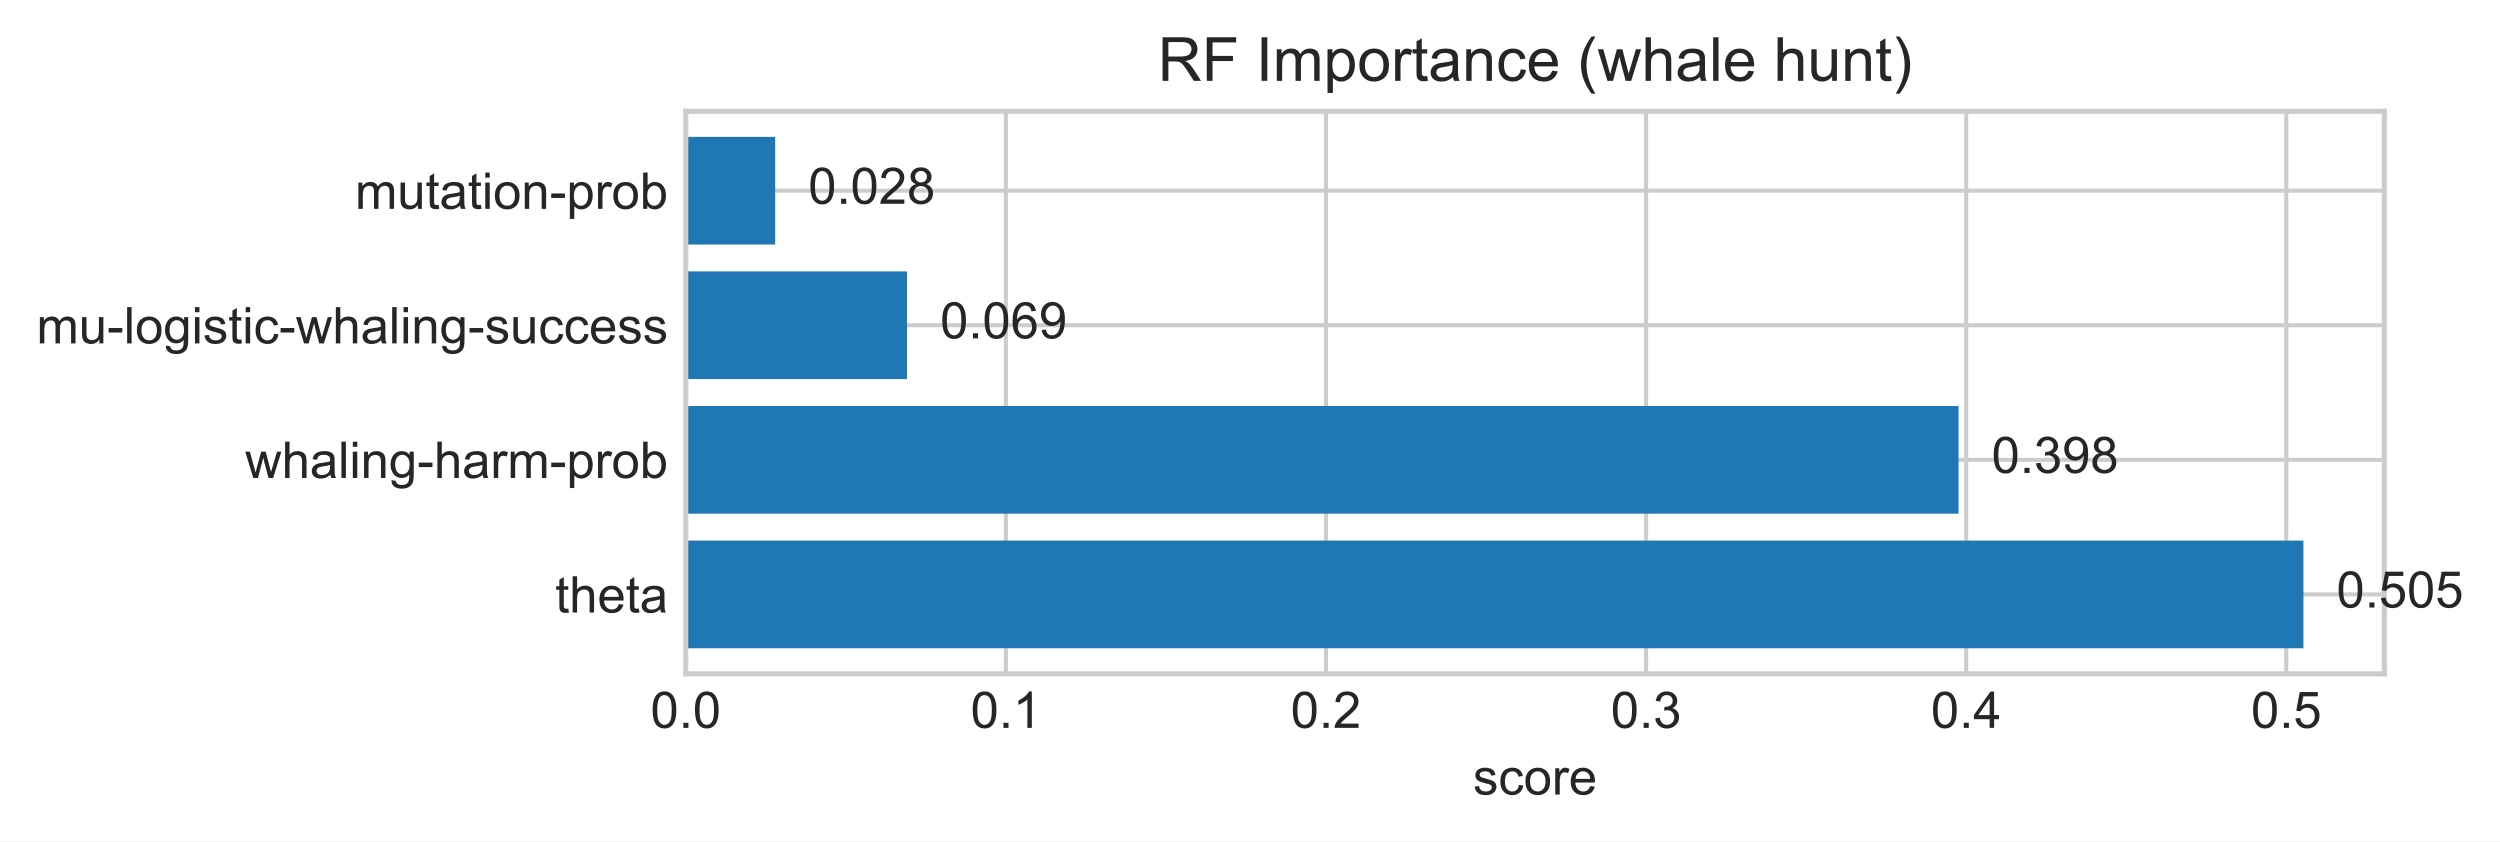
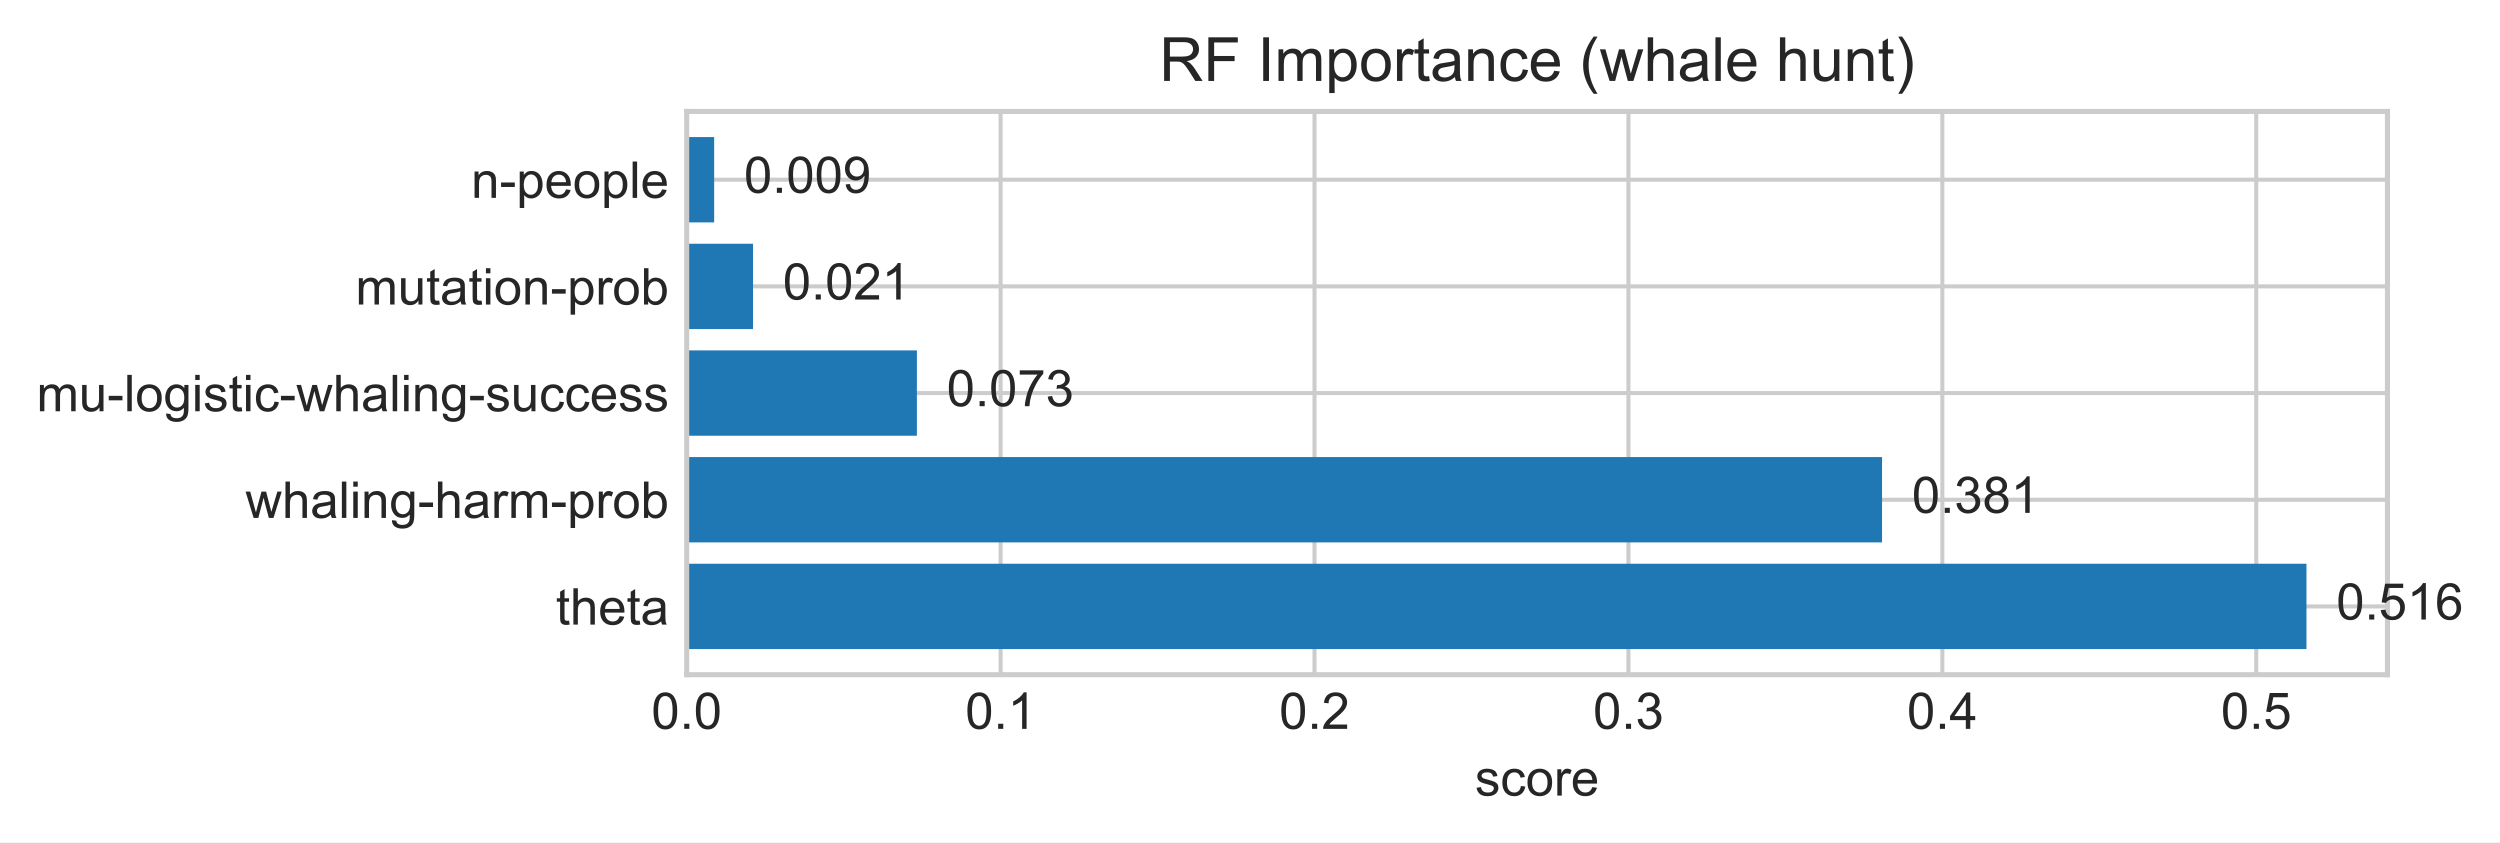
- <svg xmlns="http://www.w3.org/2000/svg" xmlns:xlink="http://www.w3.org/1999/xlink" width="492.782pt" height="165.806pt" viewBox="0 0 492.782 165.806" version="1.1">
+ <svg xmlns="http://www.w3.org/2000/svg" xmlns:xlink="http://www.w3.org/1999/xlink" width="492.131pt" height="165.806pt" viewBox="0 0 492.131 165.806" version="1.1">
  <defs>
    <style type="text/css">*{stroke-linejoin: round; stroke-linecap: butt}</style>
  </defs>
  <g id="figure_1">
    <g id="patch_1">
-       <path d="M -0 165.806  L 492.782 165.806  L 492.782 0  L -0 0  z " style="fill: #ffffff" />
+       <path d="M -0 165.806  L 492.131 165.806  L 492.131 0  L -0 0  z " style="fill: #ffffff" />
    </g>
    <g id="axes_1">
      <g id="patch_2">
        <path d="M 135.177 132.816  L 469.977 132.816  L 469.977 21.936  L 135.177 21.936  z " style="fill: #ffffff" />
      </g>
      <g id="matplotlib.axis_1">
        <g id="xtick_1">
          <g id="line2d_1">
-             <path d="M 135.177 132.816  L 135.177 21.936  " clip-path="url(#p592b77b430)" style="fill: none; stroke: #cccccc; stroke-width: 0.8; stroke-linecap: round" />
+             <path d="M 135.177 132.816  L 135.177 21.936  " clip-path="url(#p9dd12f5145)" style="fill: none; stroke: #cccccc; stroke-width: 0.8; stroke-linecap: round" />
          </g>
          <g id="line2d_2" />
          <g id="text_1">
            <g style="fill: #262626" transform="translate(128.2266 143.4734) scale(0.1 -0.1)">
              <defs>
                <path id="ArialMT-30" d="M 266 2259  Q 266 3072 433 3567  Q 600 4063 929 4331  Q 1259 4600 1759 4600  Q 2128 4600 2406 4451  Q 2684 4303 2865 4023  Q 3047 3744 3150 3342  Q 3253 2941 3253 2259  Q 3253 1453 3087 958  Q 2922 463 2592 192  Q 2263 -78 1759 -78  Q 1097 -78 719 397  Q 266 969 266 2259  z M 844 2259  Q 844 1131 1108 757  Q 1372 384 1759 384  Q 2147 384 2411 759  Q 2675 1134 2675 2259  Q 2675 3391 2411 3762  Q 2147 4134 1753 4134  Q 1366 4134 1134 3806  Q 844 3388 844 2259  z " transform="scale(0.015625)" />
                <path id="ArialMT-2e" d="M 581 0  L 581 641  L 1222 641  L 1222 0  L 581 0  z " transform="scale(0.015625)" />
              </defs>
              <use xlink:href="#ArialMT-30" />
              <use xlink:href="#ArialMT-2e" transform="translate(55.61523 0)" />
              <use xlink:href="#ArialMT-30" transform="translate(83.39844 0)" />
            </g>
          </g>
        </g>
        <g id="xtick_2">
          <g id="line2d_3">
-             <path d="M 198.273 132.816  L 198.273 21.936  " clip-path="url(#p592b77b430)" style="fill: none; stroke: #cccccc; stroke-width: 0.8; stroke-linecap: round" />
+             <path d="M 196.971 132.816  L 196.971 21.936  " clip-path="url(#p9dd12f5145)" style="fill: none; stroke: #cccccc; stroke-width: 0.8; stroke-linecap: round" />
          </g>
          <g id="line2d_4" />
          <g id="text_2">
-             <g style="fill: #262626" transform="translate(191.3228 143.4734) scale(0.1 -0.1)">
+             <g style="fill: #262626" transform="translate(190.0209 143.4734) scale(0.1 -0.1)">
              <defs>
                <path id="ArialMT-31" d="M 2384 0  L 1822 0  L 1822 3584  Q 1619 3391 1289 3197  Q 959 3003 697 2906  L 697 3450  Q 1169 3672 1522 3987  Q 1875 4303 2022 4600  L 2384 4600  L 2384 0  z " transform="scale(0.015625)" />
              </defs>
              <use xlink:href="#ArialMT-30" />
              <use xlink:href="#ArialMT-2e" transform="translate(55.61523 0)" />
              <use xlink:href="#ArialMT-31" transform="translate(83.39844 0)" />
            </g>
          </g>
        </g>
        <g id="xtick_3">
          <g id="line2d_5">
-             <path d="M 261.369 132.816  L 261.369 21.936  " clip-path="url(#p592b77b430)" style="fill: none; stroke: #cccccc; stroke-width: 0.8; stroke-linecap: round" />
+             <path d="M 258.765 132.816  L 258.765 21.936  " clip-path="url(#p9dd12f5145)" style="fill: none; stroke: #cccccc; stroke-width: 0.8; stroke-linecap: round" />
          </g>
          <g id="line2d_6" />
          <g id="text_3">
-             <g style="fill: #262626" transform="translate(254.4191 143.4734) scale(0.1 -0.1)">
+             <g style="fill: #262626" transform="translate(251.8153 143.4734) scale(0.1 -0.1)">
              <defs>
                <path id="ArialMT-32" d="M 3222 541  L 3222 0  L 194 0  Q 188 203 259 391  Q 375 700 629 1000  Q 884 1300 1366 1694  Q 2113 2306 2375 2664  Q 2638 3022 2638 3341  Q 2638 3675 2398 3904  Q 2159 4134 1775 4134  Q 1369 4134 1125 3890  Q 881 3647 878 3216  L 300 3275  Q 359 3922 746 4261  Q 1134 4600 1788 4600  Q 2447 4600 2831 4234  Q 3216 3869 3216 3328  Q 3216 3053 3103 2787  Q 2991 2522 2730 2228  Q 2469 1934 1863 1422  Q 1356 997 1212 845  Q 1069 694 975 541  L 3222 541  z " transform="scale(0.015625)" />
              </defs>
              <use xlink:href="#ArialMT-30" />
              <use xlink:href="#ArialMT-2e" transform="translate(55.61523 0)" />
              <use xlink:href="#ArialMT-32" transform="translate(83.39844 0)" />
            </g>
          </g>
        </g>
        <g id="xtick_4">
          <g id="line2d_7">
-             <path d="M 324.465 132.816  L 324.465 21.936  " clip-path="url(#p592b77b430)" style="fill: none; stroke: #cccccc; stroke-width: 0.8; stroke-linecap: round" />
+             <path d="M 320.56 132.816  L 320.56 21.936  " clip-path="url(#p9dd12f5145)" style="fill: none; stroke: #cccccc; stroke-width: 0.8; stroke-linecap: round" />
          </g>
          <g id="line2d_8" />
          <g id="text_4">
-             <g style="fill: #262626" transform="translate(317.5153 143.4734) scale(0.1 -0.1)">
+             <g style="fill: #262626" transform="translate(313.6097 143.4734) scale(0.1 -0.1)">
              <defs>
                <path id="ArialMT-33" d="M 269 1209  L 831 1284  Q 928 806 1161 595  Q 1394 384 1728 384  Q 2125 384 2398 659  Q 2672 934 2672 1341  Q 2672 1728 2419 1979  Q 2166 2231 1775 2231  Q 1616 2231 1378 2169  L 1441 2663  Q 1497 2656 1531 2656  Q 1891 2656 2178 2843  Q 2466 3031 2466 3422  Q 2466 3731 2256 3934  Q 2047 4138 1716 4138  Q 1388 4138 1169 3931  Q 950 3725 888 3313  L 325 3413  Q 428 3978 793 4289  Q 1159 4600 1703 4600  Q 2078 4600 2393 4439  Q 2709 4278 2876 4000  Q 3044 3722 3044 3409  Q 3044 3113 2884 2869  Q 2725 2625 2413 2481  Q 2819 2388 3044 2092  Q 3269 1797 3269 1353  Q 3269 753 2831 336  Q 2394 -81 1725 -81  Q 1122 -81 723 278  Q 325 638 269 1209  z " transform="scale(0.015625)" />
              </defs>
              <use xlink:href="#ArialMT-30" />
              <use xlink:href="#ArialMT-2e" transform="translate(55.61523 0)" />
              <use xlink:href="#ArialMT-33" transform="translate(83.39844 0)" />
            </g>
          </g>
        </g>
        <g id="xtick_5">
          <g id="line2d_9">
-             <path d="M 387.562 132.816  L 387.562 21.936  " clip-path="url(#p592b77b430)" style="fill: none; stroke: #cccccc; stroke-width: 0.8; stroke-linecap: round" />
+             <path d="M 382.354 132.816  L 382.354 21.936  " clip-path="url(#p9dd12f5145)" style="fill: none; stroke: #cccccc; stroke-width: 0.8; stroke-linecap: round" />
          </g>
          <g id="line2d_10" />
          <g id="text_5">
-             <g style="fill: #262626" transform="translate(380.6115 143.4734) scale(0.1 -0.1)">
+             <g style="fill: #262626" transform="translate(375.4041 143.4734) scale(0.1 -0.1)">
              <defs>
                <path id="ArialMT-34" d="M 2069 0  L 2069 1097  L 81 1097  L 81 1613  L 2172 4581  L 2631 4581  L 2631 1613  L 3250 1613  L 3250 1097  L 2631 1097  L 2631 0  L 2069 0  z M 2069 1613  L 2069 3678  L 634 1613  L 2069 1613  z " transform="scale(0.015625)" />
              </defs>
              <use xlink:href="#ArialMT-30" />
              <use xlink:href="#ArialMT-2e" transform="translate(55.61523 0)" />
              <use xlink:href="#ArialMT-34" transform="translate(83.39844 0)" />
            </g>
          </g>
        </g>
        <g id="xtick_6">
          <g id="line2d_11">
-             <path d="M 450.658 132.816  L 450.658 21.936  " clip-path="url(#p592b77b430)" style="fill: none; stroke: #cccccc; stroke-width: 0.8; stroke-linecap: round" />
+             <path d="M 444.148 132.816  L 444.148 21.936  " clip-path="url(#p9dd12f5145)" style="fill: none; stroke: #cccccc; stroke-width: 0.8; stroke-linecap: round" />
          </g>
          <g id="line2d_12" />
          <g id="text_6">
-             <g style="fill: #262626" transform="translate(443.7078 143.4734) scale(0.1 -0.1)">
+             <g style="fill: #262626" transform="translate(437.1985 143.4734) scale(0.1 -0.1)">
              <defs>
                <path id="ArialMT-35" d="M 266 1200  L 856 1250  Q 922 819 1161 601  Q 1400 384 1738 384  Q 2144 384 2425 690  Q 2706 997 2706 1503  Q 2706 1984 2436 2262  Q 2166 2541 1728 2541  Q 1456 2541 1237 2417  Q 1019 2294 894 2097  L 366 2166  L 809 4519  L 3088 4519  L 3088 3981  L 1259 3981  L 1013 2750  Q 1425 3038 1878 3038  Q 2478 3038 2890 2622  Q 3303 2206 3303 1553  Q 3303 931 2941 478  Q 2500 -78 1738 -78  Q 1113 -78 717 272  Q 322 622 266 1200  z " transform="scale(0.015625)" />
              </defs>
              <use xlink:href="#ArialMT-30" />
              <use xlink:href="#ArialMT-2e" transform="translate(55.61523 0)" />
              <use xlink:href="#ArialMT-35" transform="translate(83.39844 0)" />
            </g>
          </g>
        </g>
        <g id="text_7">
          <g style="fill: #262626" transform="translate(290.3508 156.6188) scale(0.1 -0.1)">
            <defs>
              <path id="ArialMT-73" d="M 197 991  L 753 1078  Q 800 744 1014 566  Q 1228 388 1613 388  Q 2000 388 2187 545  Q 2375 703 2375 916  Q 2375 1106 2209 1216  Q 2094 1291 1634 1406  Q 1016 1563 777 1677  Q 538 1791 414 1992  Q 291 2194 291 2438  Q 291 2659 392 2848  Q 494 3038 669 3163  Q 800 3259 1026 3326  Q 1253 3394 1513 3394  Q 1903 3394 2198 3281  Q 2494 3169 2634 2976  Q 2775 2784 2828 2463  L 2278 2388  Q 2241 2644 2061 2787  Q 1881 2931 1553 2931  Q 1166 2931 1000 2803  Q 834 2675 834 2503  Q 834 2394 903 2306  Q 972 2216 1119 2156  Q 1203 2125 1616 2013  Q 2213 1853 2448 1751  Q 2684 1650 2818 1456  Q 2953 1263 2953 975  Q 2953 694 2789 445  Q 2625 197 2315 61  Q 2006 -75 1616 -75  Q 969 -75 630 194  Q 291 463 197 991  z " transform="scale(0.015625)" />
              <path id="ArialMT-63" d="M 2588 1216  L 3141 1144  Q 3050 572 2676 248  Q 2303 -75 1759 -75  Q 1078 -75 664 370  Q 250 816 250 1647  Q 250 2184 428 2587  Q 606 2991 970 3192  Q 1334 3394 1763 3394  Q 2303 3394 2647 3120  Q 2991 2847 3088 2344  L 2541 2259  Q 2463 2594 2264 2762  Q 2066 2931 1784 2931  Q 1359 2931 1093 2626  Q 828 2322 828 1663  Q 828 994 1084 691  Q 1341 388 1753 388  Q 2084 388 2306 591  Q 2528 794 2588 1216  z " transform="scale(0.015625)" />
              <path id="ArialMT-6f" d="M 213 1659  Q 213 2581 725 3025  Q 1153 3394 1769 3394  Q 2453 3394 2887 2945  Q 3322 2497 3322 1706  Q 3322 1066 3130 698  Q 2938 331 2570 128  Q 2203 -75 1769 -75  Q 1072 -75 642 372  Q 213 819 213 1659  z M 791 1659  Q 791 1022 1069 705  Q 1347 388 1769 388  Q 2188 388 2466 706  Q 2744 1025 2744 1678  Q 2744 2294 2464 2611  Q 2184 2928 1769 2928  Q 1347 2928 1069 2612  Q 791 2297 791 1659  z " transform="scale(0.015625)" />
              <path id="ArialMT-72" d="M 416 0  L 416 3319  L 922 3319  L 922 2816  Q 1116 3169 1280 3281  Q 1444 3394 1641 3394  Q 1925 3394 2219 3213  L 2025 2691  Q 1819 2813 1613 2813  Q 1428 2813 1281 2702  Q 1134 2591 1072 2394  Q 978 2094 978 1738  L 978 0  L 416 0  z " transform="scale(0.015625)" />
              <path id="ArialMT-65" d="M 2694 1069  L 3275 997  Q 3138 488 2766 206  Q 2394 -75 1816 -75  Q 1088 -75 661 373  Q 234 822 234 1631  Q 234 2469 665 2931  Q 1097 3394 1784 3394  Q 2450 3394 2872 2941  Q 3294 2488 3294 1666  Q 3294 1616 3291 1516  L 816 1516  Q 847 969 1125 678  Q 1403 388 1819 388  Q 2128 388 2347 550  Q 2566 713 2694 1069  z M 847 1978  L 2700 1978  Q 2663 2397 2488 2606  Q 2219 2931 1791 2931  Q 1403 2931 1139 2672  Q 875 2413 847 1978  z " transform="scale(0.015625)" />
            </defs>
            <use xlink:href="#ArialMT-73" />
            <use xlink:href="#ArialMT-63" transform="translate(50 0)" />
            <use xlink:href="#ArialMT-6f" transform="translate(100 0)" />
            <use xlink:href="#ArialMT-72" transform="translate(155.6152 0)" />
            <use xlink:href="#ArialMT-65" transform="translate(188.916 0)" />
          </g>
        </g>
      </g>
      <g id="matplotlib.axis_2">
        <g id="ytick_1">
          <g id="line2d_13">
-             <path d="M 135.177 117.165  L 469.977 117.165  " clip-path="url(#p592b77b430)" style="fill: none; stroke: #cccccc; stroke-width: 0.8; stroke-linecap: round" />
+             <path d="M 135.177 119.376  L 469.977 119.376  " clip-path="url(#p9dd12f5145)" style="fill: none; stroke: #cccccc; stroke-width: 0.8; stroke-linecap: round" />
          </g>
          <g id="line2d_14" />
          <g id="text_8">
-             <g style="fill: #262626" transform="translate(109.4375 120.744) scale(0.1 -0.1)">
+             <g style="fill: #262626" transform="translate(109.4375 122.9545) scale(0.1 -0.1)">
              <defs>
                <path id="ArialMT-74" d="M 1650 503  L 1731 6  Q 1494 -44 1306 -44  Q 1000 -44 831 53  Q 663 150 594 308  Q 525 466 525 972  L 525 2881  L 113 2881  L 113 3319  L 525 3319  L 525 4141  L 1084 4478  L 1084 3319  L 1650 3319  L 1650 2881  L 1084 2881  L 1084 941  Q 1084 700 1114 631  Q 1144 563 1211 522  Q 1278 481 1403 481  Q 1497 481 1650 503  z " transform="scale(0.015625)" />
                <path id="ArialMT-68" d="M 422 0  L 422 4581  L 984 4581  L 984 2938  Q 1378 3394 1978 3394  Q 2347 3394 2619 3248  Q 2891 3103 3008 2847  Q 3125 2591 3125 2103  L 3125 0  L 2563 0  L 2563 2103  Q 2563 2525 2380 2717  Q 2197 2909 1863 2909  Q 1613 2909 1392 2779  Q 1172 2650 1078 2428  Q 984 2206 984 1816  L 984 0  L 422 0  z " transform="scale(0.015625)" />
                <path id="ArialMT-61" d="M 2588 409  Q 2275 144 1986 34  Q 1697 -75 1366 -75  Q 819 -75 525 192  Q 231 459 231 875  Q 231 1119 342 1320  Q 453 1522 633 1644  Q 813 1766 1038 1828  Q 1203 1872 1538 1913  Q 2219 1994 2541 2106  Q 2544 2222 2544 2253  Q 2544 2597 2384 2738  Q 2169 2928 1744 2928  Q 1347 2928 1158 2789  Q 969 2650 878 2297  L 328 2372  Q 403 2725 575 2942  Q 747 3159 1072 3276  Q 1397 3394 1825 3394  Q 2250 3394 2515 3294  Q 2781 3194 2906 3042  Q 3031 2891 3081 2659  Q 3109 2516 3109 2141  L 3109 1391  Q 3109 606 3145 398  Q 3181 191 3288 0  L 2700 0  Q 2613 175 2588 409  z M 2541 1666  Q 2234 1541 1622 1453  Q 1275 1403 1131 1340  Q 988 1278 909 1158  Q 831 1038 831 891  Q 831 666 1001 516  Q 1172 366 1500 366  Q 1825 366 2078 508  Q 2331 650 2450 897  Q 2541 1088 2541 1459  L 2541 1666  z " transform="scale(0.015625)" />
              </defs>
              <use xlink:href="#ArialMT-74" />
              <use xlink:href="#ArialMT-68" transform="translate(27.7832 0)" />
              <use xlink:href="#ArialMT-65" transform="translate(83.39844 0)" />
              <use xlink:href="#ArialMT-74" transform="translate(139.0137 0)" />
              <use xlink:href="#ArialMT-61" transform="translate(166.7969 0)" />
            </g>
          </g>
        </g>
        <g id="ytick_2">
          <g id="line2d_15">
-             <path d="M 135.177 90.639  L 469.977 90.639  " clip-path="url(#p592b77b430)" style="fill: none; stroke: #cccccc; stroke-width: 0.8; stroke-linecap: round" />
+             <path d="M 135.177 98.376  L 469.977 98.376  " clip-path="url(#p9dd12f5145)" style="fill: none; stroke: #cccccc; stroke-width: 0.8; stroke-linecap: round" />
          </g>
          <g id="line2d_16" />
          <g id="text_9">
-             <g style="fill: #262626" transform="translate(48.31406 94.21769) scale(0.1 -0.1)">
+             <g style="fill: #262626" transform="translate(48.31406 101.9545) scale(0.1 -0.1)">
              <defs>
                <path id="ArialMT-77" d="M 1034 0  L 19 3319  L 600 3319  L 1128 1403  L 1325 691  Q 1338 744 1497 1375  L 2025 3319  L 2603 3319  L 3100 1394  L 3266 759  L 3456 1400  L 4025 3319  L 4572 3319  L 3534 0  L 2950 0  L 2422 1988  L 2294 2553  L 1622 0  L 1034 0  z " transform="scale(0.015625)" />
                <path id="ArialMT-6c" d="M 409 0  L 409 4581  L 972 4581  L 972 0  L 409 0  z " transform="scale(0.015625)" />
                <path id="ArialMT-69" d="M 425 3934  L 425 4581  L 988 4581  L 988 3934  L 425 3934  z M 425 0  L 425 3319  L 988 3319  L 988 0  L 425 0  z " transform="scale(0.015625)" />
                <path id="ArialMT-6e" d="M 422 0  L 422 3319  L 928 3319  L 928 2847  Q 1294 3394 1984 3394  Q 2284 3394 2536 3286  Q 2788 3178 2913 3003  Q 3038 2828 3088 2588  Q 3119 2431 3119 2041  L 3119 0  L 2556 0  L 2556 2019  Q 2556 2363 2490 2533  Q 2425 2703 2258 2804  Q 2091 2906 1866 2906  Q 1506 2906 1245 2678  Q 984 2450 984 1813  L 984 0  L 422 0  z " transform="scale(0.015625)" />
                <path id="ArialMT-67" d="M 319 -275  L 866 -356  Q 900 -609 1056 -725  Q 1266 -881 1628 -881  Q 2019 -881 2231 -725  Q 2444 -569 2519 -288  Q 2563 -116 2559 434  Q 2191 0 1641 0  Q 956 0 581 494  Q 206 988 206 1678  Q 206 2153 378 2554  Q 550 2956 876 3175  Q 1203 3394 1644 3394  Q 2231 3394 2613 2919  L 2613 3319  L 3131 3319  L 3131 450  Q 3131 -325 2973 -648  Q 2816 -972 2473 -1159  Q 2131 -1347 1631 -1347  Q 1038 -1347 672 -1080  Q 306 -813 319 -275  z M 784 1719  Q 784 1066 1043 766  Q 1303 466 1694 466  Q 2081 466 2343 764  Q 2606 1063 2606 1700  Q 2606 2309 2336 2618  Q 2066 2928 1684 2928  Q 1309 2928 1046 2623  Q 784 2319 784 1719  z " transform="scale(0.015625)" />
                <path id="ArialMT-2d" d="M 203 1375  L 203 1941  L 1931 1941  L 1931 1375  L 203 1375  z " transform="scale(0.015625)" />
                <path id="ArialMT-6d" d="M 422 0  L 422 3319  L 925 3319  L 925 2853  Q 1081 3097 1340 3245  Q 1600 3394 1931 3394  Q 2300 3394 2536 3241  Q 2772 3088 2869 2813  Q 3263 3394 3894 3394  Q 4388 3394 4653 3120  Q 4919 2847 4919 2278  L 4919 0  L 4359 0  L 4359 2091  Q 4359 2428 4304 2576  Q 4250 2725 4106 2815  Q 3963 2906 3769 2906  Q 3419 2906 3187 2673  Q 2956 2441 2956 1928  L 2956 0  L 2394 0  L 2394 2156  Q 2394 2531 2256 2718  Q 2119 2906 1806 2906  Q 1569 2906 1367 2781  Q 1166 2656 1075 2415  Q 984 2175 984 1722  L 984 0  L 422 0  z " transform="scale(0.015625)" />
                <path id="ArialMT-70" d="M 422 -1272  L 422 3319  L 934 3319  L 934 2888  Q 1116 3141 1344 3267  Q 1572 3394 1897 3394  Q 2322 3394 2647 3175  Q 2972 2956 3137 2557  Q 3303 2159 3303 1684  Q 3303 1175 3120 767  Q 2938 359 2589 142  Q 2241 -75 1856 -75  Q 1575 -75 1351 44  Q 1128 163 984 344  L 984 -1272  L 422 -1272  z M 931 1641  Q 931 1000 1190 694  Q 1450 388 1819 388  Q 2194 388 2461 705  Q 2728 1022 2728 1688  Q 2728 2322 2467 2637  Q 2206 2953 1844 2953  Q 1484 2953 1207 2617  Q 931 2281 931 1641  z " transform="scale(0.015625)" />
                <path id="ArialMT-62" d="M 941 0  L 419 0  L 419 4581  L 981 4581  L 981 2947  Q 1338 3394 1891 3394  Q 2197 3394 2470 3270  Q 2744 3147 2920 2923  Q 3097 2700 3197 2384  Q 3297 2069 3297 1709  Q 3297 856 2875 390  Q 2453 -75 1863 -75  Q 1275 -75 941 416  L 941 0  z M 934 1684  Q 934 1088 1097 822  Q 1363 388 1816 388  Q 2184 388 2453 708  Q 2722 1028 2722 1663  Q 2722 2313 2464 2622  Q 2206 2931 1841 2931  Q 1472 2931 1203 2611  Q 934 2291 934 1684  z " transform="scale(0.015625)" />
              </defs>
              <use xlink:href="#ArialMT-77" />
              <use xlink:href="#ArialMT-68" transform="translate(72.2168 0)" />
              <use xlink:href="#ArialMT-61" transform="translate(127.832 0)" />
              <use xlink:href="#ArialMT-6c" transform="translate(183.4473 0)" />
              <use xlink:href="#ArialMT-69" transform="translate(205.6641 0)" />
              <use xlink:href="#ArialMT-6e" transform="translate(227.8809 0)" />
              <use xlink:href="#ArialMT-67" transform="translate(283.4961 0)" />
              <use xlink:href="#ArialMT-2d" transform="translate(339.1113 0)" />
              <use xlink:href="#ArialMT-68" transform="translate(372.4121 0)" />
              <use xlink:href="#ArialMT-61" transform="translate(428.0273 0)" />
              <use xlink:href="#ArialMT-72" transform="translate(483.6426 0)" />
              <use xlink:href="#ArialMT-6d" transform="translate(516.9434 0)" />
              <use xlink:href="#ArialMT-2d" transform="translate(600.2441 0)" />
              <use xlink:href="#ArialMT-70" transform="translate(633.5449 0)" />
              <use xlink:href="#ArialMT-72" transform="translate(689.1602 0)" />
              <use xlink:href="#ArialMT-6f" transform="translate(722.4609 0)" />
              <use xlink:href="#ArialMT-62" transform="translate(778.0762 0)" />
            </g>
          </g>
        </g>
        <g id="ytick_3">
          <g id="line2d_17">
-             <path d="M 135.177 64.112  L 469.977 64.112  " clip-path="url(#p592b77b430)" style="fill: none; stroke: #cccccc; stroke-width: 0.8; stroke-linecap: round" />
+             <path d="M 135.177 77.376  L 469.977 77.376  " clip-path="url(#p9dd12f5145)" style="fill: none; stroke: #cccccc; stroke-width: 0.8; stroke-linecap: round" />
          </g>
          <g id="line2d_18" />
          <g id="text_10">
-             <g style="fill: #262626" transform="translate(7.2 67.69137) scale(0.1 -0.1)">
+             <g style="fill: #262626" transform="translate(7.2 80.95453) scale(0.1 -0.1)">
              <defs>
                <path id="ArialMT-75" d="M 2597 0  L 2597 488  Q 2209 -75 1544 -75  Q 1250 -75 995 37  Q 741 150 617 320  Q 494 491 444 738  Q 409 903 409 1263  L 409 3319  L 972 3319  L 972 1478  Q 972 1038 1006 884  Q 1059 663 1231 536  Q 1403 409 1656 409  Q 1909 409 2131 539  Q 2353 669 2445 892  Q 2538 1116 2538 1541  L 2538 3319  L 3100 3319  L 3100 0  L 2597 0  z " transform="scale(0.015625)" />
              </defs>
              <use xlink:href="#ArialMT-6d" />
              <use xlink:href="#ArialMT-75" transform="translate(83.30078 0)" />
              <use xlink:href="#ArialMT-2d" transform="translate(138.916 0)" />
              <use xlink:href="#ArialMT-6c" transform="translate(172.2168 0)" />
              <use xlink:href="#ArialMT-6f" transform="translate(194.4336 0)" />
              <use xlink:href="#ArialMT-67" transform="translate(250.0488 0)" />
              <use xlink:href="#ArialMT-69" transform="translate(305.6641 0)" />
              <use xlink:href="#ArialMT-73" transform="translate(327.8809 0)" />
              <use xlink:href="#ArialMT-74" transform="translate(377.8809 0)" />
              <use xlink:href="#ArialMT-69" transform="translate(405.6641 0)" />
              <use xlink:href="#ArialMT-63" transform="translate(427.8809 0)" />
              <use xlink:href="#ArialMT-2d" transform="translate(477.8809 0)" />
              <use xlink:href="#ArialMT-77" transform="translate(511.1816 0)" />
              <use xlink:href="#ArialMT-68" transform="translate(583.3984 0)" />
              <use xlink:href="#ArialMT-61" transform="translate(639.0137 0)" />
              <use xlink:href="#ArialMT-6c" transform="translate(694.6289 0)" />
              <use xlink:href="#ArialMT-69" transform="translate(716.8457 0)" />
              <use xlink:href="#ArialMT-6e" transform="translate(739.0625 0)" />
              <use xlink:href="#ArialMT-67" transform="translate(794.6777 0)" />
              <use xlink:href="#ArialMT-2d" transform="translate(850.293 0)" />
              <use xlink:href="#ArialMT-73" transform="translate(883.5938 0)" />
              <use xlink:href="#ArialMT-75" transform="translate(933.5938 0)" />
              <use xlink:href="#ArialMT-63" transform="translate(989.209 0)" />
              <use xlink:href="#ArialMT-63" transform="translate(1039.209 0)" />
              <use xlink:href="#ArialMT-65" transform="translate(1089.209 0)" />
              <use xlink:href="#ArialMT-73" transform="translate(1144.824 0)" />
              <use xlink:href="#ArialMT-73" transform="translate(1194.824 0)" />
            </g>
          </g>
        </g>
        <g id="ytick_4">
          <g id="line2d_19">
-             <path d="M 135.177 37.586  L 469.977 37.586  " clip-path="url(#p592b77b430)" style="fill: none; stroke: #cccccc; stroke-width: 0.8; stroke-linecap: round" />
+             <path d="M 135.177 56.376  L 469.977 56.376  " clip-path="url(#p9dd12f5145)" style="fill: none; stroke: #cccccc; stroke-width: 0.8; stroke-linecap: round" />
          </g>
          <g id="line2d_20" />
          <g id="text_11">
-             <g style="fill: #262626" transform="translate(69.98281 41.16506) scale(0.1 -0.1)">
+             <g style="fill: #262626" transform="translate(69.98281 59.95453) scale(0.1 -0.1)">
              <use xlink:href="#ArialMT-6d" />
              <use xlink:href="#ArialMT-75" transform="translate(83.30078 0)" />
              <use xlink:href="#ArialMT-74" transform="translate(138.916 0)" />
              <use xlink:href="#ArialMT-61" transform="translate(166.6992 0)" />
              <use xlink:href="#ArialMT-74" transform="translate(222.3145 0)" />
              <use xlink:href="#ArialMT-69" transform="translate(250.0977 0)" />
              <use xlink:href="#ArialMT-6f" transform="translate(272.3145 0)" />
              <use xlink:href="#ArialMT-6e" transform="translate(327.9297 0)" />
              <use xlink:href="#ArialMT-2d" transform="translate(383.5449 0)" />
              <use xlink:href="#ArialMT-70" transform="translate(416.8457 0)" />
              <use xlink:href="#ArialMT-72" transform="translate(472.4609 0)" />
              <use xlink:href="#ArialMT-6f" transform="translate(505.7617 0)" />
              <use xlink:href="#ArialMT-62" transform="translate(561.377 0)" />
            </g>
          </g>
        </g>
+         <g id="ytick_5">
+           <g id="line2d_21">
+             <path d="M 135.177 35.376  L 469.977 35.376  " clip-path="url(#p9dd12f5145)" style="fill: none; stroke: #cccccc; stroke-width: 0.8; stroke-linecap: round" />
+           </g>
+           <g id="line2d_22" />
+           <g id="text_12">
+             <g style="fill: #262626" transform="translate(92.75938 38.95453) scale(0.1 -0.1)">
+               <use xlink:href="#ArialMT-6e" />
+               <use xlink:href="#ArialMT-2d" transform="translate(55.61523 0)" />
+               <use xlink:href="#ArialMT-70" transform="translate(88.91602 0)" />
+               <use xlink:href="#ArialMT-65" transform="translate(144.5312 0)" />
+               <use xlink:href="#ArialMT-6f" transform="translate(200.1465 0)" />
+               <use xlink:href="#ArialMT-70" transform="translate(255.7617 0)" />
+               <use xlink:href="#ArialMT-6c" transform="translate(311.377 0)" />
+               <use xlink:href="#ArialMT-65" transform="translate(333.5938 0)" />
+             </g>
+           </g>
+         </g>
      </g>
      <g id="patch_3">
-         <path d="M 135.177 127.776  L 454.034 127.776  L 454.034 106.555  L 135.177 106.555  z " clip-path="url(#p592b77b430)" style="fill: #1f77b4" />
+         <path d="M 135.177 127.776  L 454.034 127.776  L 454.034 110.976  L 135.177 110.976  z " clip-path="url(#p9dd12f5145)" style="fill: #1f77b4" />
      </g>
      <g id="patch_4">
-         <path d="M 135.177 101.249  L 386.047 101.249  L 386.047 80.028  L 135.177 80.028  z " clip-path="url(#p592b77b430)" style="fill: #1f77b4" />
+         <path d="M 135.177 106.776  L 370.485 106.776  L 370.485 89.976  L 135.177 89.976  z " clip-path="url(#p9dd12f5145)" style="fill: #1f77b4" />
      </g>
      <g id="patch_5">
-         <path d="M 135.177 74.723  L 178.791 74.723  L 178.791 53.502  L 135.177 53.502  z " clip-path="url(#p592b77b430)" style="fill: #1f77b4" />
+         <path d="M 135.177 85.776  L 180.492 85.776  L 180.492 68.976  L 135.177 68.976  z " clip-path="url(#p9dd12f5145)" style="fill: #1f77b4" />
      </g>
      <g id="patch_6">
-         <path d="M 135.177 48.197  L 152.797 48.197  L 152.797 26.976  L 135.177 26.976  z " clip-path="url(#p592b77b430)" style="fill: #1f77b4" />
+         <path d="M 135.177 64.776  L 148.233 64.776  L 148.233 47.976  L 135.177 47.976  z " clip-path="url(#p9dd12f5145)" style="fill: #1f77b4" />
      </g>
      <g id="patch_7">
+         <path d="M 135.177 43.776  L 140.584 43.776  L 140.584 26.976  L 135.177 26.976  z " clip-path="url(#p9dd12f5145)" style="fill: #1f77b4" />
+       </g>
+       <g id="patch_8">
        <path d="M 135.177 132.816  L 135.177 21.936  " style="fill: none; stroke: #cccccc; stroke-linejoin: miter; stroke-linecap: square" />
      </g>
-       <g id="patch_8">
+       <g id="patch_9">
        <path d="M 469.977 132.816  L 469.977 21.936  " style="fill: none; stroke: #cccccc; stroke-linejoin: miter; stroke-linecap: square" />
      </g>
-       <g id="patch_9">
+       <g id="patch_10">
        <path d="M 135.177 132.816  L 469.977 132.816  " style="fill: none; stroke: #cccccc; stroke-linejoin: miter; stroke-linecap: square" />
      </g>
-       <g id="patch_10">
+       <g id="patch_11">
        <path d="M 135.177 21.936  L 469.977 21.936  " style="fill: none; stroke: #cccccc; stroke-linejoin: miter; stroke-linecap: square" />
      </g>
-       <g id="text_12">
-         <g style="fill: #262626" transform="translate(460.56 119.7503) scale(0.1 -0.1)">
+       <g id="text_13">
+         <g style="fill: #262626" transform="translate(459.909 121.9608) scale(0.1 -0.1)">
+           <defs>
+             <path id="ArialMT-36" d="M 3184 3459  L 2625 3416  Q 2550 3747 2413 3897  Q 2184 4138 1850 4138  Q 1581 4138 1378 3988  Q 1113 3794 959 3422  Q 806 3050 800 2363  Q 1003 2672 1297 2822  Q 1591 2972 1913 2972  Q 2475 2972 2870 2558  Q 3266 2144 3266 1488  Q 3266 1056 3080 686  Q 2894 316 2569 119  Q 2244 -78 1831 -78  Q 1128 -78 684 439  Q 241 956 241 2144  Q 241 3472 731 4075  Q 1159 4600 1884 4600  Q 2425 4600 2770 4297  Q 3116 3994 3184 3459  z M 888 1484  Q 888 1194 1011 928  Q 1134 663 1356 523  Q 1578 384 1822 384  Q 2178 384 2434 671  Q 2691 959 2691 1453  Q 2691 1928 2437 2201  Q 2184 2475 1800 2475  Q 1419 2475 1153 2201  Q 888 1928 888 1484  z " transform="scale(0.015625)" />
+           </defs>
          <use xlink:href="#ArialMT-30" />
          <use xlink:href="#ArialMT-2e" transform="translate(55.61523 0)" />
          <use xlink:href="#ArialMT-35" transform="translate(83.39844 0)" />
-           <use xlink:href="#ArialMT-30" transform="translate(139.0137 0)" />
-           <use xlink:href="#ArialMT-35" transform="translate(194.6289 0)" />
-         </g>
-       </g>
-       <g id="text_13">
-         <g style="fill: #262626" transform="translate(392.5735 93.22394) scale(0.1 -0.1)">
-           <defs>
-             <path id="ArialMT-39" d="M 350 1059  L 891 1109  Q 959 728 1153 556  Q 1347 384 1650 384  Q 1909 384 2104 503  Q 2300 622 2425 820  Q 2550 1019 2634 1356  Q 2719 1694 2719 2044  Q 2719 2081 2716 2156  Q 2547 1888 2255 1720  Q 1963 1553 1622 1553  Q 1053 1553 659 1965  Q 266 2378 266 3053  Q 266 3750 677 4175  Q 1088 4600 1706 4600  Q 2153 4600 2523 4359  Q 2894 4119 3086 3673  Q 3278 3228 3278 2384  Q 3278 1506 3087 986  Q 2897 466 2520 194  Q 2144 -78 1638 -78  Q 1100 -78 759 220  Q 419 519 350 1059  z M 2653 3081  Q 2653 3566 2395 3850  Q 2138 4134 1775 4134  Q 1400 4134 1122 3828  Q 844 3522 844 3034  Q 844 2597 1108 2323  Q 1372 2050 1759 2050  Q 2150 2050 2401 2323  Q 2653 2597 2653 3081  z " transform="scale(0.015625)" />
+           <use xlink:href="#ArialMT-31" transform="translate(139.0137 0)" />
+           <use xlink:href="#ArialMT-36" transform="translate(194.6289 0)" />
+         </g>
+       </g>
+       <g id="text_14">
+         <g style="fill: #262626" transform="translate(376.3603 100.9608) scale(0.1 -0.1)">
+           <defs>
            <path id="ArialMT-38" d="M 1131 2484  Q 781 2613 612 2850  Q 444 3088 444 3419  Q 444 3919 803 4259  Q 1163 4600 1759 4600  Q 2359 4600 2725 4251  Q 3091 3903 3091 3403  Q 3091 3084 2923 2848  Q 2756 2613 2416 2484  Q 2838 2347 3058 2040  Q 3278 1734 3278 1309  Q 3278 722 2862 322  Q 2447 -78 1769 -78  Q 1091 -78 675 323  Q 259 725 259 1325  Q 259 1772 486 2073  Q 713 2375 1131 2484  z M 1019 3438  Q 1019 3113 1228 2906  Q 1438 2700 1772 2700  Q 2097 2700 2305 2904  Q 2513 3109 2513 3406  Q 2513 3716 2298 3927  Q 2084 4138 1766 4138  Q 1444 4138 1231 3931  Q 1019 3725 1019 3438  z M 838 1322  Q 838 1081 952 856  Q 1066 631 1291 507  Q 1516 384 1775 384  Q 2178 384 2440 643  Q 2703 903 2703 1303  Q 2703 1709 2433 1975  Q 2163 2241 1756 2241  Q 1359 2241 1098 1978  Q 838 1716 838 1322  z " transform="scale(0.015625)" />
          </defs>
          <use xlink:href="#ArialMT-30" />
          <use xlink:href="#ArialMT-2e" transform="translate(55.61523 0)" />
          <use xlink:href="#ArialMT-33" transform="translate(83.39844 0)" />
-           <use xlink:href="#ArialMT-39" transform="translate(139.0137 0)" />
-           <use xlink:href="#ArialMT-38" transform="translate(194.6289 0)" />
-         </g>
-       </g>
-       <g id="text_14">
-         <g style="fill: #262626" transform="translate(185.3172 66.69762) scale(0.1 -0.1)">
-           <defs>
-             <path id="ArialMT-36" d="M 3184 3459  L 2625 3416  Q 2550 3747 2413 3897  Q 2184 4138 1850 4138  Q 1581 4138 1378 3988  Q 1113 3794 959 3422  Q 806 3050 800 2363  Q 1003 2672 1297 2822  Q 1591 2972 1913 2972  Q 2475 2972 2870 2558  Q 3266 2144 3266 1488  Q 3266 1056 3080 686  Q 2894 316 2569 119  Q 2244 -78 1831 -78  Q 1128 -78 684 439  Q 241 956 241 2144  Q 241 3472 731 4075  Q 1159 4600 1884 4600  Q 2425 4600 2770 4297  Q 3116 3994 3184 3459  z M 888 1484  Q 888 1194 1011 928  Q 1134 663 1356 523  Q 1578 384 1822 384  Q 2178 384 2434 671  Q 2691 959 2691 1453  Q 2691 1928 2437 2201  Q 2184 2475 1800 2475  Q 1419 2475 1153 2201  Q 888 1928 888 1484  z " transform="scale(0.015625)" />
+           <use xlink:href="#ArialMT-38" transform="translate(139.0137 0)" />
+           <use xlink:href="#ArialMT-31" transform="translate(194.6289 0)" />
+         </g>
+       </g>
+       <g id="text_15">
+         <g style="fill: #262626" transform="translate(186.3671 79.96078) scale(0.1 -0.1)">
+           <defs>
+             <path id="ArialMT-37" d="M 303 3981  L 303 4522  L 3269 4522  L 3269 4084  Q 2831 3619 2401 2847  Q 1972 2075 1738 1259  Q 1569 684 1522 0  L 944 0  Q 953 541 1156 1306  Q 1359 2072 1739 2783  Q 2119 3494 2547 3981  L 303 3981  z " transform="scale(0.015625)" />
          </defs>
          <use xlink:href="#ArialMT-30" />
          <use xlink:href="#ArialMT-2e" transform="translate(55.61523 0)" />
          <use xlink:href="#ArialMT-30" transform="translate(83.39844 0)" />
-           <use xlink:href="#ArialMT-36" transform="translate(139.0137 0)" />
-           <use xlink:href="#ArialMT-39" transform="translate(194.6289 0)" />
-         </g>
-       </g>
-       <g id="text_15">
-         <g style="fill: #262626" transform="translate(159.323 40.17131) scale(0.1 -0.1)">
+           <use xlink:href="#ArialMT-37" transform="translate(139.0137 0)" />
+           <use xlink:href="#ArialMT-33" transform="translate(194.6289 0)" />
+         </g>
+       </g>
+       <g id="text_16">
+         <g style="fill: #262626" transform="translate(154.1079 58.96078) scale(0.1 -0.1)">
          <use xlink:href="#ArialMT-30" />
          <use xlink:href="#ArialMT-2e" transform="translate(55.61523 0)" />
          <use xlink:href="#ArialMT-30" transform="translate(83.39844 0)" />
          <use xlink:href="#ArialMT-32" transform="translate(139.0137 0)" />
-           <use xlink:href="#ArialMT-38" transform="translate(194.6289 0)" />
-         </g>
-       </g>
-       <g id="text_16">
+           <use xlink:href="#ArialMT-31" transform="translate(194.6289 0)" />
+         </g>
+       </g>
+       <g id="text_17">
+         <g style="fill: #262626" transform="translate(146.4589 37.96078) scale(0.1 -0.1)">
+           <defs>
+             <path id="ArialMT-39" d="M 350 1059  L 891 1109  Q 959 728 1153 556  Q 1347 384 1650 384  Q 1909 384 2104 503  Q 2300 622 2425 820  Q 2550 1019 2634 1356  Q 2719 1694 2719 2044  Q 2719 2081 2716 2156  Q 2547 1888 2255 1720  Q 1963 1553 1622 1553  Q 1053 1553 659 1965  Q 266 2378 266 3053  Q 266 3750 677 4175  Q 1088 4600 1706 4600  Q 2153 4600 2523 4359  Q 2894 4119 3086 3673  Q 3278 3228 3278 2384  Q 3278 1506 3087 986  Q 2897 466 2520 194  Q 2144 -78 1638 -78  Q 1100 -78 759 220  Q 419 519 350 1059  z M 2653 3081  Q 2653 3566 2395 3850  Q 2138 4134 1775 4134  Q 1400 4134 1122 3828  Q 844 3522 844 3034  Q 844 2597 1108 2323  Q 1372 2050 1759 2050  Q 2150 2050 2401 2323  Q 2653 2597 2653 3081  z " transform="scale(0.015625)" />
+           </defs>
+           <use xlink:href="#ArialMT-30" />
+           <use xlink:href="#ArialMT-2e" transform="translate(55.61523 0)" />
+           <use xlink:href="#ArialMT-30" transform="translate(83.39844 0)" />
+           <use xlink:href="#ArialMT-30" transform="translate(139.0137 0)" />
+           <use xlink:href="#ArialMT-39" transform="translate(194.6289 0)" />
+         </g>
+       </g>
+       <g id="text_18">
        <g style="fill: #262626" transform="translate(228.2178 15.93562) scale(0.12 -0.12)">
          <defs>
            <path id="ArialMT-52" d="M 503 0  L 503 4581  L 2534 4581  Q 3147 4581 3465 4457  Q 3784 4334 3975 4021  Q 4166 3709 4166 3331  Q 4166 2844 3850 2509  Q 3534 2175 2875 2084  Q 3116 1969 3241 1856  Q 3506 1613 3744 1247  L 4541 0  L 3778 0  L 3172 953  Q 2906 1366 2734 1584  Q 2563 1803 2427 1890  Q 2291 1978 2150 2013  Q 2047 2034 1813 2034  L 1109 2034  L 1109 0  L 503 0  z M 1109 2559  L 2413 2559  Q 2828 2559 3062 2645  Q 3297 2731 3419 2920  Q 3541 3109 3541 3331  Q 3541 3656 3305 3865  Q 3069 4075 2559 4075  L 1109 4075  L 1109 2559  z " transform="scale(0.015625)" />
            <path id="ArialMT-46" d="M 525 0  L 525 4581  L 3616 4581  L 3616 4041  L 1131 4041  L 1131 2622  L 3281 2622  L 3281 2081  L 1131 2081  L 1131 0  L 525 0  z " transform="scale(0.015625)" />
            <path id="ArialMT-20" transform="scale(0.015625)" />
            <path id="ArialMT-49" d="M 597 0  L 597 4581  L 1203 4581  L 1203 0  L 597 0  z " transform="scale(0.015625)" />
            <path id="ArialMT-28" d="M 1497 -1347  Q 1031 -759 709 28  Q 388 816 388 1659  Q 388 2403 628 3084  Q 909 3875 1497 4659  L 1900 4659  Q 1522 4009 1400 3731  Q 1209 3300 1100 2831  Q 966 2247 966 1656  Q 966 153 1900 -1347  L 1497 -1347  z " transform="scale(0.015625)" />
            <path id="ArialMT-29" d="M 791 -1347  L 388 -1347  Q 1322 153 1322 1656  Q 1322 2244 1188 2822  Q 1081 3291 891 3722  Q 769 4003 388 4659  L 791 4659  Q 1378 3875 1659 3084  Q 1900 2403 1900 1659  Q 1900 816 1576 28  Q 1253 -759 791 -1347  z " transform="scale(0.015625)" />
          </defs>
          <use xlink:href="#ArialMT-52" />
          <use xlink:href="#ArialMT-46" transform="translate(72.2168 0)" />
          <use xlink:href="#ArialMT-20" transform="translate(133.3008 0)" />
          <use xlink:href="#ArialMT-49" transform="translate(161.084 0)" />
          <use xlink:href="#ArialMT-6d" transform="translate(188.8672 0)" />
          <use xlink:href="#ArialMT-70" transform="translate(272.168 0)" />
          <use xlink:href="#ArialMT-6f" transform="translate(327.7832 0)" />
          <use xlink:href="#ArialMT-72" transform="translate(383.3984 0)" />
          <use xlink:href="#ArialMT-74" transform="translate(416.6992 0)" />
          <use xlink:href="#ArialMT-61" transform="translate(444.4824 0)" />
          <use xlink:href="#ArialMT-6e" transform="translate(500.0977 0)" />
          <use xlink:href="#ArialMT-63" transform="translate(555.7129 0)" />
          <use xlink:href="#ArialMT-65" transform="translate(605.7129 0)" />
          <use xlink:href="#ArialMT-20" transform="translate(661.3281 0)" />
          <use xlink:href="#ArialMT-28" transform="translate(689.1113 0)" />
          <use xlink:href="#ArialMT-77" transform="translate(722.4121 0)" />
          <use xlink:href="#ArialMT-68" transform="translate(794.6289 0)" />
          <use xlink:href="#ArialMT-61" transform="translate(850.2441 0)" />
          <use xlink:href="#ArialMT-6c" transform="translate(905.8594 0)" />
          <use xlink:href="#ArialMT-65" transform="translate(928.0762 0)" />
          <use xlink:href="#ArialMT-20" transform="translate(983.6914 0)" />
          <use xlink:href="#ArialMT-68" transform="translate(1011.475 0)" />
          <use xlink:href="#ArialMT-75" transform="translate(1067.09 0)" />
          <use xlink:href="#ArialMT-6e" transform="translate(1122.705 0)" />
          <use xlink:href="#ArialMT-74" transform="translate(1178.32 0)" />
          <use xlink:href="#ArialMT-29" transform="translate(1206.104 0)" />
        </g>
      </g>
    </g>
  </g>
  <defs>
-     <clipPath id="p592b77b430">
+     <clipPath id="p9dd12f5145">
      <rect x="135.177" y="21.936" width="334.8" height="110.88" />
    </clipPath>
  </defs>
</svg>
